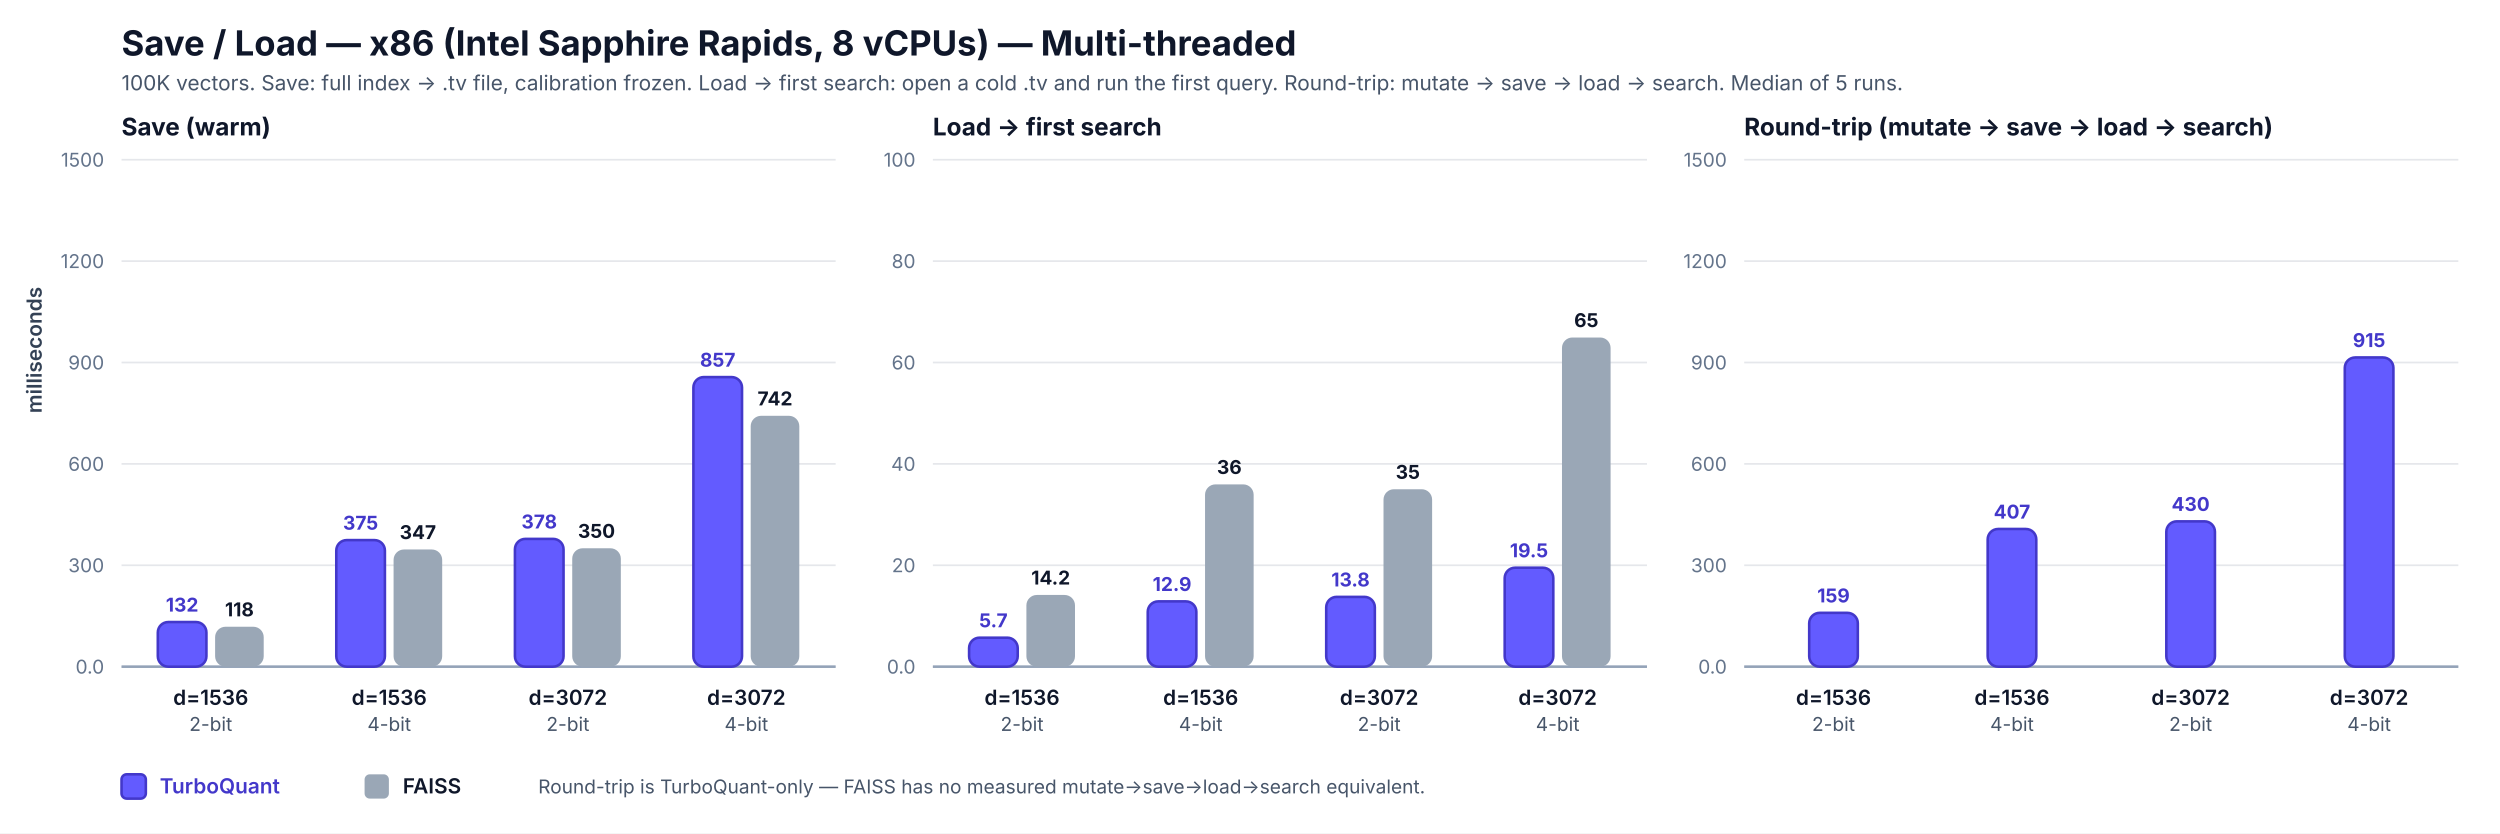
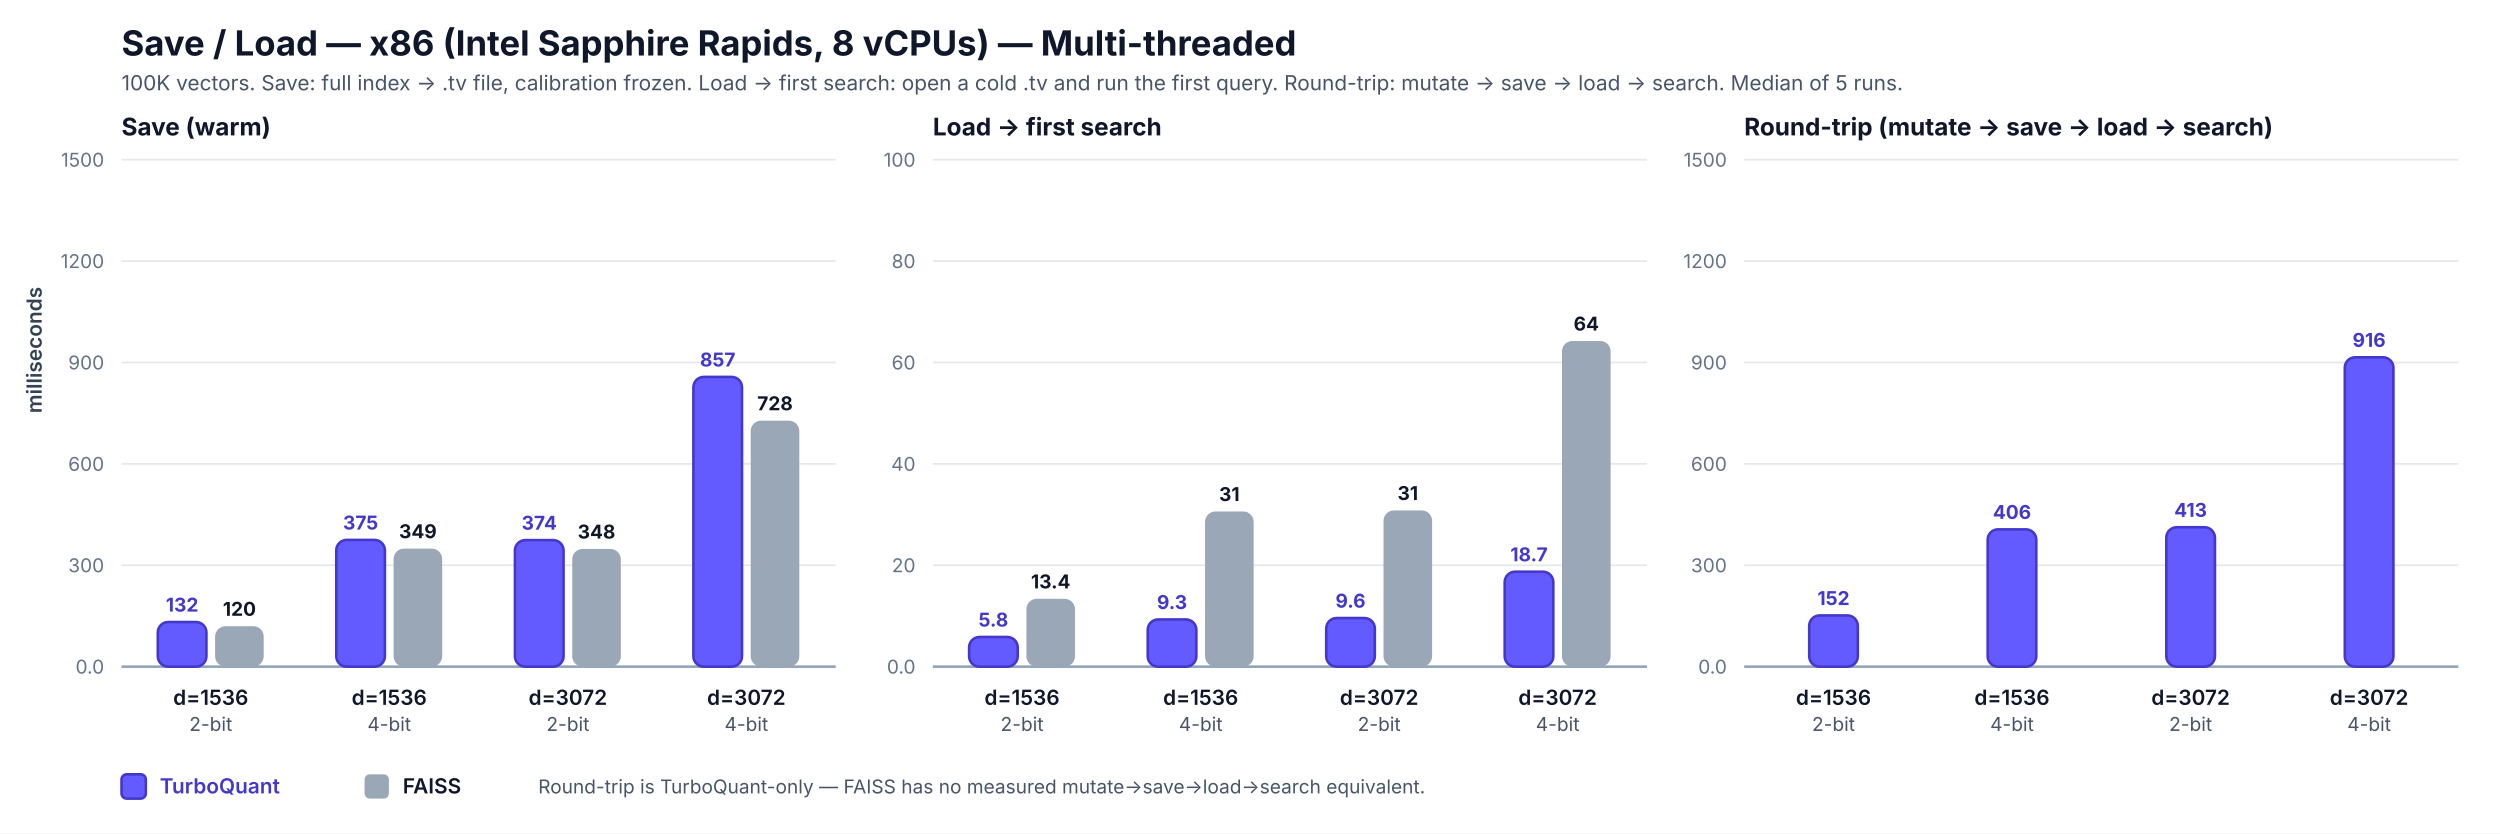
<svg xmlns="http://www.w3.org/2000/svg" width="1440" height="480" viewBox="0 0 1440 480" role="img" aria-label="Persist — x86 (Intel Sapphire Rapids, 8 vCPUs) — Multi-threaded">
  <style>
  .title { font: 700 20px -apple-system, BlinkMacSystemFont, "Segoe UI", sans-serif; fill: #0f172a; }
  .subtitle { font: 400 12px -apple-system, BlinkMacSystemFont, "Segoe UI", sans-serif; fill: #475569; }
  .panel { font: 700 14px -apple-system, BlinkMacSystemFont, "Segoe UI", sans-serif; fill: #0f172a; }
  .label { font: 600 12px -apple-system, BlinkMacSystemFont, "Segoe UI", sans-serif; fill: #0f172a; }
  .secondary { font: 400 11px -apple-system, BlinkMacSystemFont, "Segoe UI", sans-serif; fill: #475569; }
  .tick { font: 400 11px -apple-system, BlinkMacSystemFont, "Segoe UI", sans-serif; fill: #64748b; }
  .value { font: 700 11px -apple-system, BlinkMacSystemFont, "Segoe UI", sans-serif; fill: #0f172a; }
  .value-accent { font: 700 11px -apple-system, BlinkMacSystemFont, "Segoe UI", sans-serif; fill: #4338ca; }
  .axis { font: 600 12px -apple-system, BlinkMacSystemFont, "Segoe UI", sans-serif; fill: #334155; }
  .legend { font: 600 12px -apple-system, BlinkMacSystemFont, "Segoe UI", sans-serif; fill: #0f172a; }
</style>
  <rect width="100%" height="100%" fill="#ffffff" />
  <text x="70" y="32" class="title">Save / Load — x86 (Intel Sapphire Rapids, 8 vCPUs) — Multi-threaded</text>
  <text x="70" y="52" class="subtitle">100K vectors. Save: full index → .tv file, calibration frozen. Load → first search: open a cold .tv and run the first query. Round-trip: mutate → save → load → search. Median of 5 runs.</text>
  <line x1="70.0" y1="384.0" x2="481.333" y2="384.0" stroke="#e5e7eb" stroke-width="1" />
  <text x="60.0" y="388.0" text-anchor="end" class="tick">0.0</text>
  <line x1="70.0" y1="325.6" x2="481.333" y2="325.6" stroke="#e5e7eb" stroke-width="1" />
  <text x="60.0" y="329.6" text-anchor="end" class="tick">300</text>
  <line x1="70.0" y1="267.2" x2="481.333" y2="267.2" stroke="#e5e7eb" stroke-width="1" />
  <text x="60.0" y="271.2" text-anchor="end" class="tick">600</text>
  <line x1="70.0" y1="208.8" x2="481.333" y2="208.8" stroke="#e5e7eb" stroke-width="1" />
  <text x="60.0" y="212.8" text-anchor="end" class="tick">900</text>
  <line x1="70.0" y1="150.4" x2="481.333" y2="150.4" stroke="#e5e7eb" stroke-width="1" />
  <text x="60.0" y="154.4" text-anchor="end" class="tick">1200</text>
  <line x1="70.0" y1="92.0" x2="481.333" y2="92.0" stroke="#e5e7eb" stroke-width="1" />
  <text x="60.0" y="96.0" text-anchor="end" class="tick">1500</text>
  <line x1="70.0" y1="384.0" x2="481.333" y2="384.0" stroke="#94a3b8" stroke-width="1.5" />
  <text x="70.0" y="78" class="panel">Save (warm)</text>
  <rect x="90.9" y="358.3" width="28" height="25.7" rx="6" fill="#635bff" stroke="#4338ca" stroke-width="1.5" />
  <text x="104.9" y="352.3" text-anchor="middle" class="value-accent">132</text>
-   <rect x="123.9" y="361.0" width="28" height="23.0" rx="6" fill="#9aa7b6" />
-   <text x="137.9" y="355.0" text-anchor="middle" class="value">118</text>
+   <rect x="123.9" y="360.7" width="28" height="23.3" rx="6" fill="#9aa7b6" />
+   <text x="137.9" y="354.7" text-anchor="middle" class="value">120</text>
  <text x="121.4" y="406" text-anchor="middle" class="label">d=1536</text>
  <text x="121.4" y="421" text-anchor="middle" class="secondary">2-bit</text>
-   <rect x="193.7" y="311.1" width="28" height="72.9" rx="6" fill="#635bff" stroke="#4338ca" stroke-width="1.5" />
-   <text x="207.7" y="305.1" text-anchor="middle" class="value-accent">375</text>
-   <rect x="226.7" y="316.5" width="28" height="67.5" rx="6" fill="#9aa7b6" />
-   <text x="240.7" y="310.5" text-anchor="middle" class="value">347</text>
+   <rect x="193.7" y="311.0" width="28" height="73.0" rx="6" fill="#635bff" stroke="#4338ca" stroke-width="1.5" />
+   <text x="207.7" y="305.0" text-anchor="middle" class="value-accent">375</text>
+   <rect x="226.7" y="316.0" width="28" height="68.0" rx="6" fill="#9aa7b6" />
+   <text x="240.7" y="310.0" text-anchor="middle" class="value">349</text>
  <text x="224.2" y="406" text-anchor="middle" class="label">d=1536</text>
  <text x="224.2" y="421" text-anchor="middle" class="secondary">4-bit</text>
-   <rect x="296.6" y="310.4" width="28" height="73.6" rx="6" fill="#635bff" stroke="#4338ca" stroke-width="1.5" />
-   <text x="310.6" y="304.4" text-anchor="middle" class="value-accent">378</text>
-   <rect x="329.6" y="315.8" width="28" height="68.2" rx="6" fill="#9aa7b6" />
-   <text x="343.6" y="309.8" text-anchor="middle" class="value">350</text>
+   <rect x="296.6" y="311.1" width="28" height="72.9" rx="6" fill="#635bff" stroke="#4338ca" stroke-width="1.5" />
+   <text x="310.6" y="305.1" text-anchor="middle" class="value-accent">374</text>
+   <rect x="329.6" y="316.2" width="28" height="67.8" rx="6" fill="#9aa7b6" />
+   <text x="343.6" y="310.2" text-anchor="middle" class="value">348</text>
  <text x="327.1" y="406" text-anchor="middle" class="label">d=3072</text>
  <text x="327.1" y="421" text-anchor="middle" class="secondary">2-bit</text>
-   <rect x="399.4" y="217.2" width="28" height="166.8" rx="6" fill="#635bff" stroke="#4338ca" stroke-width="1.5" />
-   <text x="413.4" y="211.2" text-anchor="middle" class="value-accent">857</text>
-   <rect x="432.4" y="239.5" width="28" height="144.5" rx="6" fill="#9aa7b6" />
-   <text x="446.4" y="233.5" text-anchor="middle" class="value">742</text>
+   <rect x="399.4" y="217.1" width="28" height="166.9" rx="6" fill="#635bff" stroke="#4338ca" stroke-width="1.5" />
+   <text x="413.4" y="211.1" text-anchor="middle" class="value-accent">857</text>
+   <rect x="432.4" y="242.3" width="28" height="141.7" rx="6" fill="#9aa7b6" />
+   <text x="446.4" y="236.3" text-anchor="middle" class="value">728</text>
  <text x="429.9" y="406" text-anchor="middle" class="label">d=3072</text>
  <text x="429.9" y="421" text-anchor="middle" class="secondary">4-bit</text>
  <line x1="537.333" y1="384.0" x2="948.667" y2="384.0" stroke="#e5e7eb" stroke-width="1" />
  <text x="527.333" y="388.0" text-anchor="end" class="tick">0.0</text>
  <line x1="537.333" y1="325.6" x2="948.667" y2="325.6" stroke="#e5e7eb" stroke-width="1" />
  <text x="527.333" y="329.6" text-anchor="end" class="tick">20</text>
  <line x1="537.333" y1="267.2" x2="948.667" y2="267.2" stroke="#e5e7eb" stroke-width="1" />
  <text x="527.333" y="271.2" text-anchor="end" class="tick">40</text>
  <line x1="537.333" y1="208.8" x2="948.667" y2="208.8" stroke="#e5e7eb" stroke-width="1" />
  <text x="527.333" y="212.8" text-anchor="end" class="tick">60</text>
  <line x1="537.333" y1="150.4" x2="948.667" y2="150.4" stroke="#e5e7eb" stroke-width="1" />
  <text x="527.333" y="154.4" text-anchor="end" class="tick">80</text>
  <line x1="537.333" y1="92.0" x2="948.667" y2="92.0" stroke="#e5e7eb" stroke-width="1" />
  <text x="527.333" y="96.0" text-anchor="end" class="tick">100</text>
  <line x1="537.333" y1="384.0" x2="948.667" y2="384.0" stroke="#94a3b8" stroke-width="1.5" />
  <text x="537.333" y="78" class="panel">Load → first search</text>
-   <rect x="558.2" y="367.3" width="28" height="16.7" rx="6" fill="#635bff" stroke="#4338ca" stroke-width="1.5" />
-   <text x="572.2" y="361.3" text-anchor="middle" class="value-accent">5.7</text>
-   <rect x="591.2" y="342.7" width="28" height="41.3" rx="6" fill="#9aa7b6" />
-   <text x="605.2" y="336.7" text-anchor="middle" class="value">14.2</text>
+   <rect x="558.2" y="366.9" width="28" height="17.1" rx="6" fill="#635bff" stroke="#4338ca" stroke-width="1.5" />
+   <text x="572.2" y="360.9" text-anchor="middle" class="value-accent">5.8</text>
+   <rect x="591.2" y="344.9" width="28" height="39.1" rx="6" fill="#9aa7b6" />
+   <text x="605.2" y="338.9" text-anchor="middle" class="value">13.4</text>
  <text x="588.7" y="406" text-anchor="middle" class="label">d=1536</text>
  <text x="588.7" y="421" text-anchor="middle" class="secondary">2-bit</text>
-   <rect x="661.1" y="346.4" width="28" height="37.6" rx="6" fill="#635bff" stroke="#4338ca" stroke-width="1.5" />
-   <text x="675.1" y="340.4" text-anchor="middle" class="value-accent">12.9</text>
-   <rect x="694.1" y="279.0" width="28" height="105.0" rx="6" fill="#9aa7b6" />
-   <text x="708.1" y="273.0" text-anchor="middle" class="value">36</text>
+   <rect x="661.1" y="356.8" width="28" height="27.2" rx="6" fill="#635bff" stroke="#4338ca" stroke-width="1.5" />
+   <text x="675.1" y="350.8" text-anchor="middle" class="value-accent">9.3</text>
+   <rect x="694.1" y="294.6" width="28" height="89.4" rx="6" fill="#9aa7b6" />
+   <text x="708.1" y="288.6" text-anchor="middle" class="value">31</text>
  <text x="691.6" y="406" text-anchor="middle" class="label">d=1536</text>
  <text x="691.6" y="421" text-anchor="middle" class="secondary">4-bit</text>
-   <rect x="763.9" y="343.8" width="28" height="40.2" rx="6" fill="#635bff" stroke="#4338ca" stroke-width="1.5" />
-   <text x="777.9" y="337.8" text-anchor="middle" class="value-accent">13.8</text>
-   <rect x="796.9" y="281.8" width="28" height="102.2" rx="6" fill="#9aa7b6" />
-   <text x="810.9" y="275.8" text-anchor="middle" class="value">35</text>
+   <rect x="763.9" y="356.0" width="28" height="28.0" rx="6" fill="#635bff" stroke="#4338ca" stroke-width="1.5" />
+   <text x="777.9" y="350.0" text-anchor="middle" class="value-accent">9.6</text>
+   <rect x="796.9" y="294.0" width="28" height="90.0" rx="6" fill="#9aa7b6" />
+   <text x="810.9" y="288.0" text-anchor="middle" class="value">31</text>
  <text x="794.4" y="406" text-anchor="middle" class="label">d=3072</text>
  <text x="794.4" y="421" text-anchor="middle" class="secondary">2-bit</text>
-   <rect x="866.7" y="327.0" width="28" height="57.0" rx="6" fill="#635bff" stroke="#4338ca" stroke-width="1.5" />
-   <text x="880.7" y="321.0" text-anchor="middle" class="value-accent">19.5</text>
-   <rect x="899.7" y="194.4" width="28" height="189.6" rx="6" fill="#9aa7b6" />
-   <text x="913.7" y="188.4" text-anchor="middle" class="value">65</text>
+   <rect x="866.7" y="329.3" width="28" height="54.7" rx="6" fill="#635bff" stroke="#4338ca" stroke-width="1.5" />
+   <text x="880.7" y="323.3" text-anchor="middle" class="value-accent">18.7</text>
+   <rect x="899.7" y="196.4" width="28" height="187.6" rx="6" fill="#9aa7b6" />
+   <text x="913.7" y="190.4" text-anchor="middle" class="value">64</text>
  <text x="897.2" y="406" text-anchor="middle" class="label">d=3072</text>
  <text x="897.2" y="421" text-anchor="middle" class="secondary">4-bit</text>
  <line x1="1004.667" y1="384.0" x2="1416.0" y2="384.0" stroke="#e5e7eb" stroke-width="1" />
  <text x="994.667" y="388.0" text-anchor="end" class="tick">0.0</text>
  <line x1="1004.667" y1="325.6" x2="1416.0" y2="325.6" stroke="#e5e7eb" stroke-width="1" />
  <text x="994.667" y="329.6" text-anchor="end" class="tick">300</text>
  <line x1="1004.667" y1="267.2" x2="1416.0" y2="267.2" stroke="#e5e7eb" stroke-width="1" />
  <text x="994.667" y="271.2" text-anchor="end" class="tick">600</text>
  <line x1="1004.667" y1="208.8" x2="1416.0" y2="208.8" stroke="#e5e7eb" stroke-width="1" />
  <text x="994.667" y="212.8" text-anchor="end" class="tick">900</text>
  <line x1="1004.667" y1="150.4" x2="1416.0" y2="150.4" stroke="#e5e7eb" stroke-width="1" />
  <text x="994.667" y="154.4" text-anchor="end" class="tick">1200</text>
  <line x1="1004.667" y1="92.0" x2="1416.0" y2="92.0" stroke="#e5e7eb" stroke-width="1" />
  <text x="994.667" y="96.0" text-anchor="end" class="tick">1500</text>
  <line x1="1004.667" y1="384.0" x2="1416.0" y2="384.0" stroke="#94a3b8" stroke-width="1.5" />
  <text x="1004.667" y="78" class="panel">Round-trip (mutate → save → load → search)</text>
-   <rect x="1042.1" y="353.0" width="28" height="31.0" rx="6" fill="#635bff" stroke="#4338ca" stroke-width="1.5" />
-   <text x="1056.1" y="347.0" text-anchor="middle" class="value-accent">159</text>
+   <rect x="1042.1" y="354.5" width="28" height="29.5" rx="6" fill="#635bff" stroke="#4338ca" stroke-width="1.5" />
+   <text x="1056.1" y="348.5" text-anchor="middle" class="value-accent">152</text>
  <text x="1056.1" y="406" text-anchor="middle" class="label">d=1536</text>
  <text x="1056.1" y="421" text-anchor="middle" class="secondary">2-bit</text>
-   <rect x="1144.9" y="304.7" width="28" height="79.3" rx="6" fill="#635bff" stroke="#4338ca" stroke-width="1.5" />
-   <text x="1158.9" y="298.7" text-anchor="middle" class="value-accent">407</text>
+   <rect x="1144.9" y="304.9" width="28" height="79.1" rx="6" fill="#635bff" stroke="#4338ca" stroke-width="1.5" />
+   <text x="1158.9" y="298.9" text-anchor="middle" class="value-accent">406</text>
  <text x="1158.9" y="406" text-anchor="middle" class="label">d=1536</text>
  <text x="1158.9" y="421" text-anchor="middle" class="secondary">4-bit</text>
-   <rect x="1247.8" y="300.3" width="28" height="83.7" rx="6" fill="#635bff" stroke="#4338ca" stroke-width="1.5" />
-   <text x="1261.8" y="294.3" text-anchor="middle" class="value-accent">430</text>
+   <rect x="1247.8" y="303.7" width="28" height="80.3" rx="6" fill="#635bff" stroke="#4338ca" stroke-width="1.5" />
+   <text x="1261.8" y="297.7" text-anchor="middle" class="value-accent">413</text>
  <text x="1261.8" y="406" text-anchor="middle" class="label">d=3072</text>
  <text x="1261.8" y="421" text-anchor="middle" class="secondary">2-bit</text>
-   <rect x="1350.6" y="205.9" width="28" height="178.1" rx="6" fill="#635bff" stroke="#4338ca" stroke-width="1.5" />
-   <text x="1364.6" y="199.9" text-anchor="middle" class="value-accent">915</text>
+   <rect x="1350.6" y="205.8" width="28" height="178.2" rx="6" fill="#635bff" stroke="#4338ca" stroke-width="1.5" />
+   <text x="1364.6" y="199.8" text-anchor="middle" class="value-accent">916</text>
  <text x="1364.6" y="406" text-anchor="middle" class="label">d=3072</text>
  <text x="1364.6" y="421" text-anchor="middle" class="secondary">4-bit</text>
  <text x="24" y="238.0" transform="rotate(-90, 24, 238.0)" class="axis">milliseconds</text>
  <rect x="70" y="446" width="14" height="14" rx="3" fill="#635bff" stroke="#4338ca" stroke-width="1.5" />
  <text x="92" y="457" class="legend" style="fill: #4338ca;">TurboQuant</text>
  <rect x="210" y="446" width="14" height="14" rx="3" fill="#9aa7b6" />
  <text x="232" y="457" class="legend">FAISS</text>
  <text x="310" y="457" class="secondary">Round-trip is TurboQuant-only — FAISS has no measured mutate→save→load→search equivalent.</text>
</svg>
